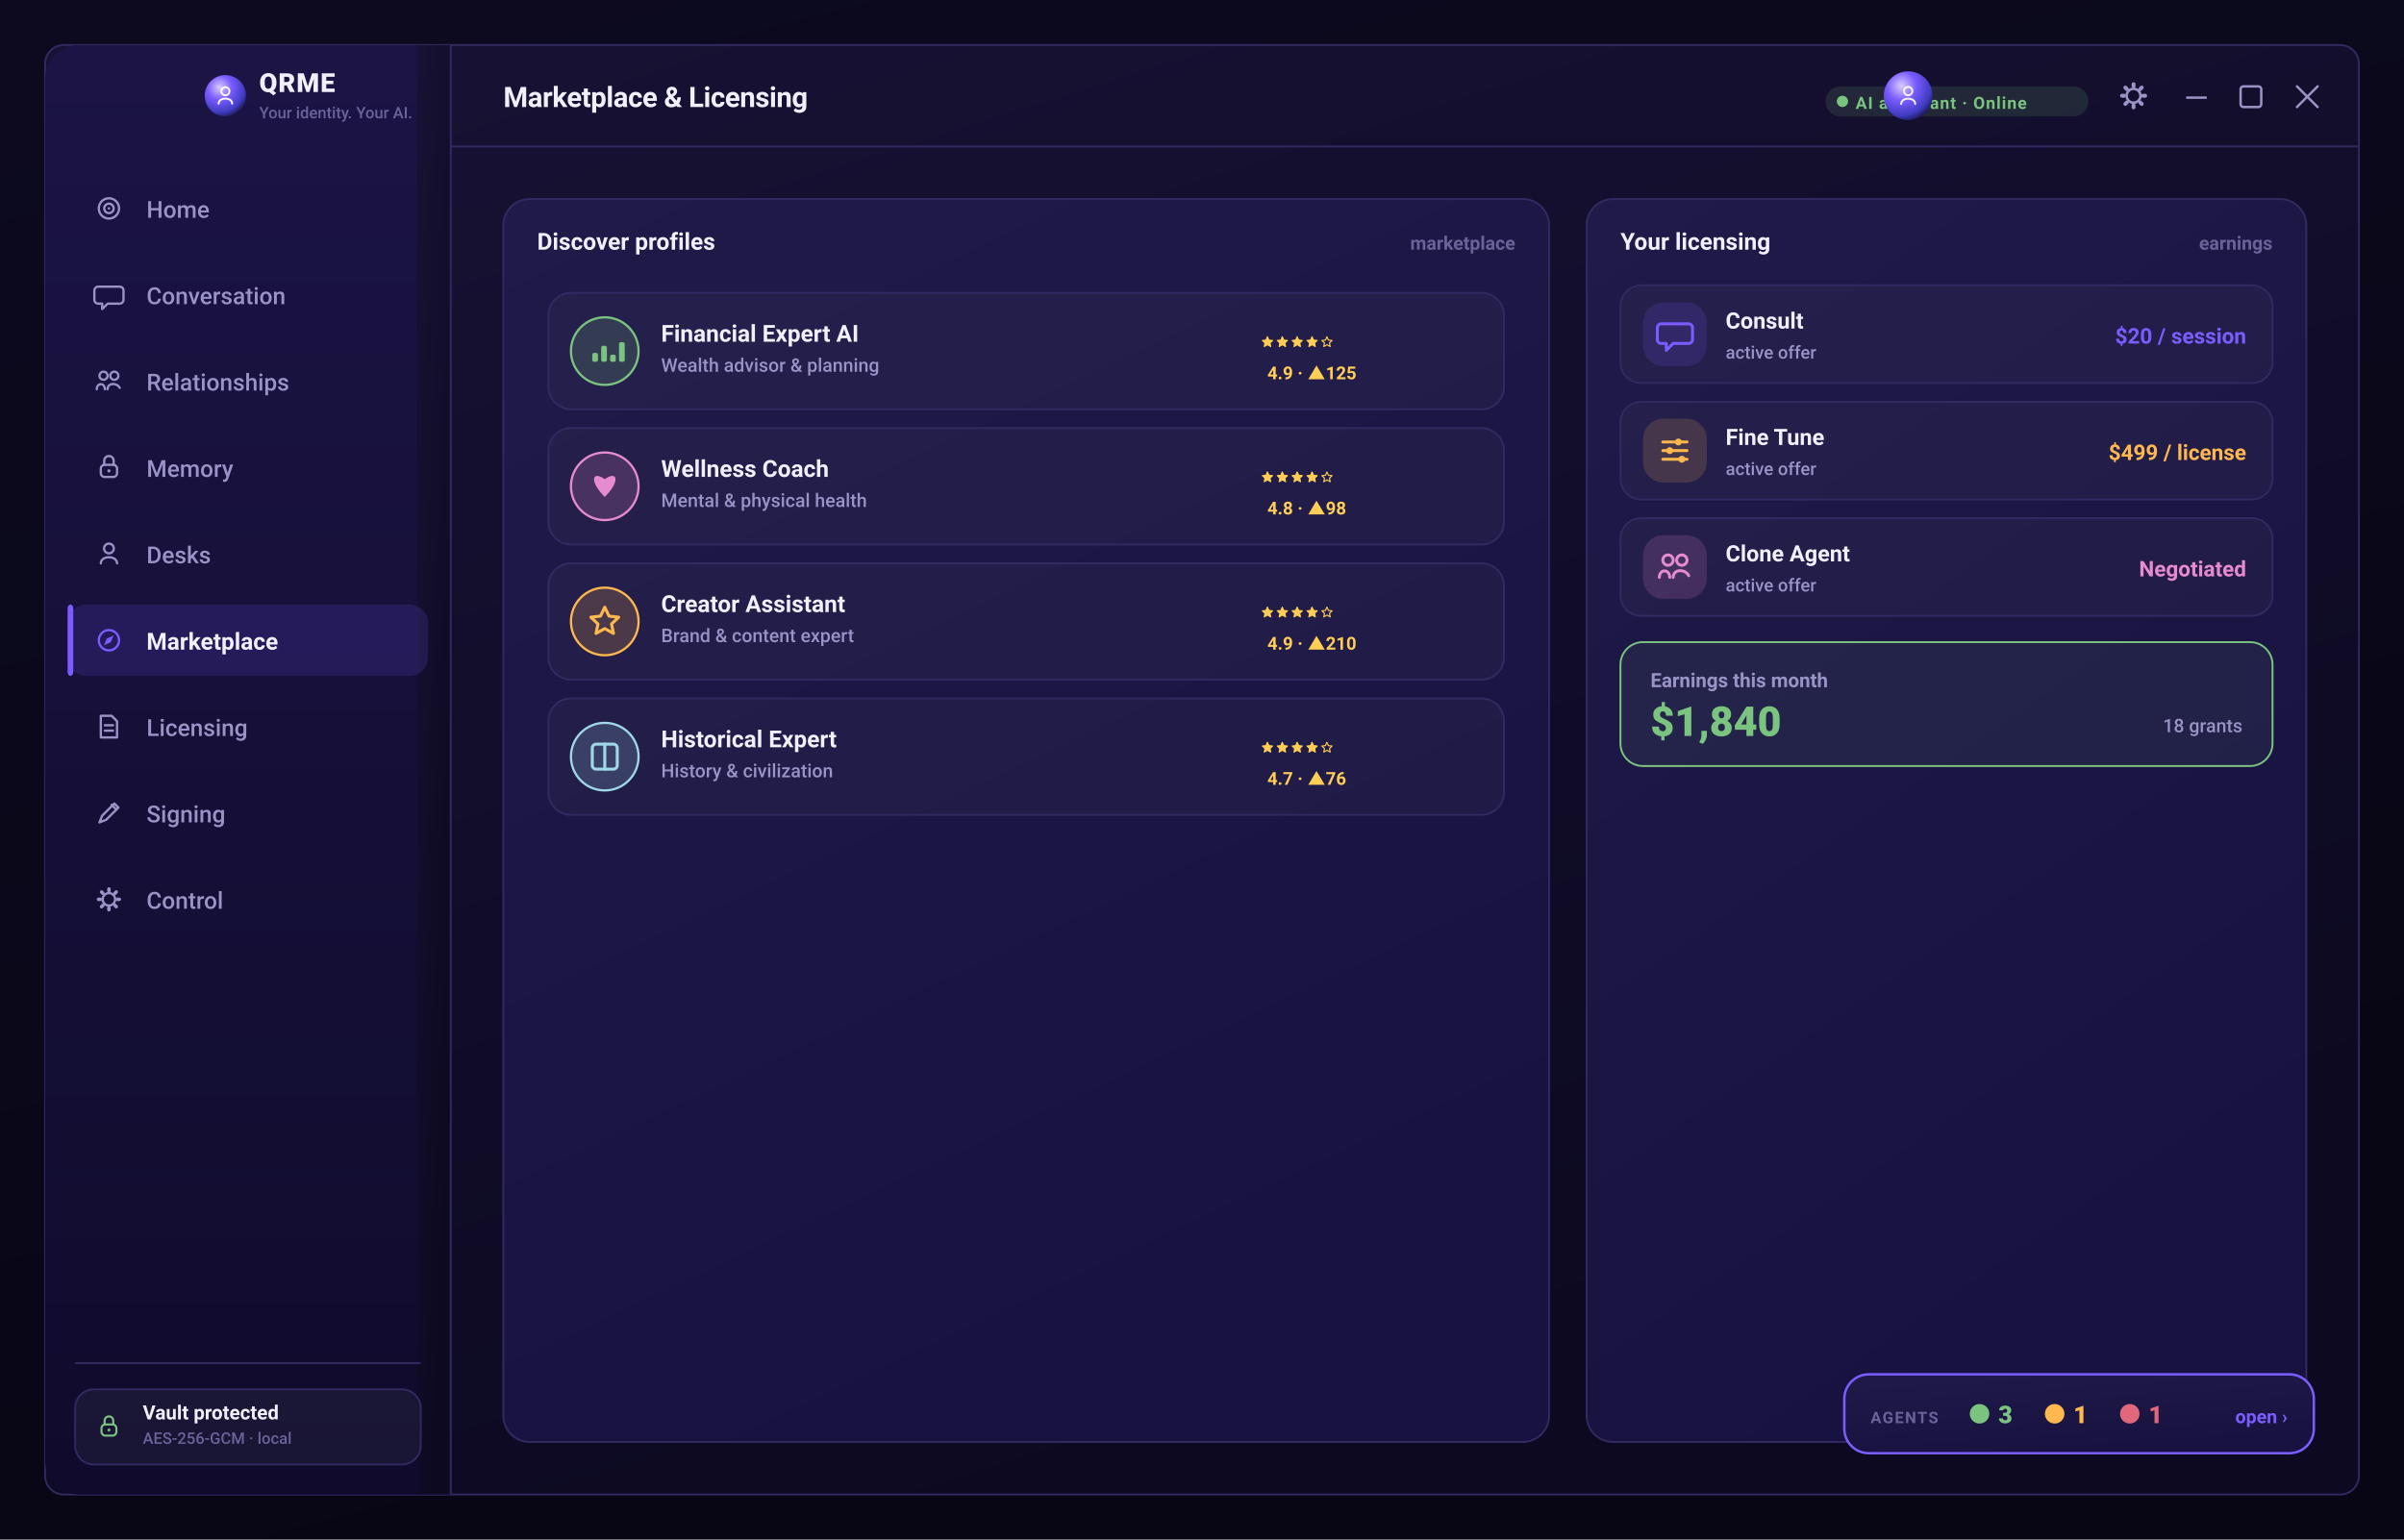
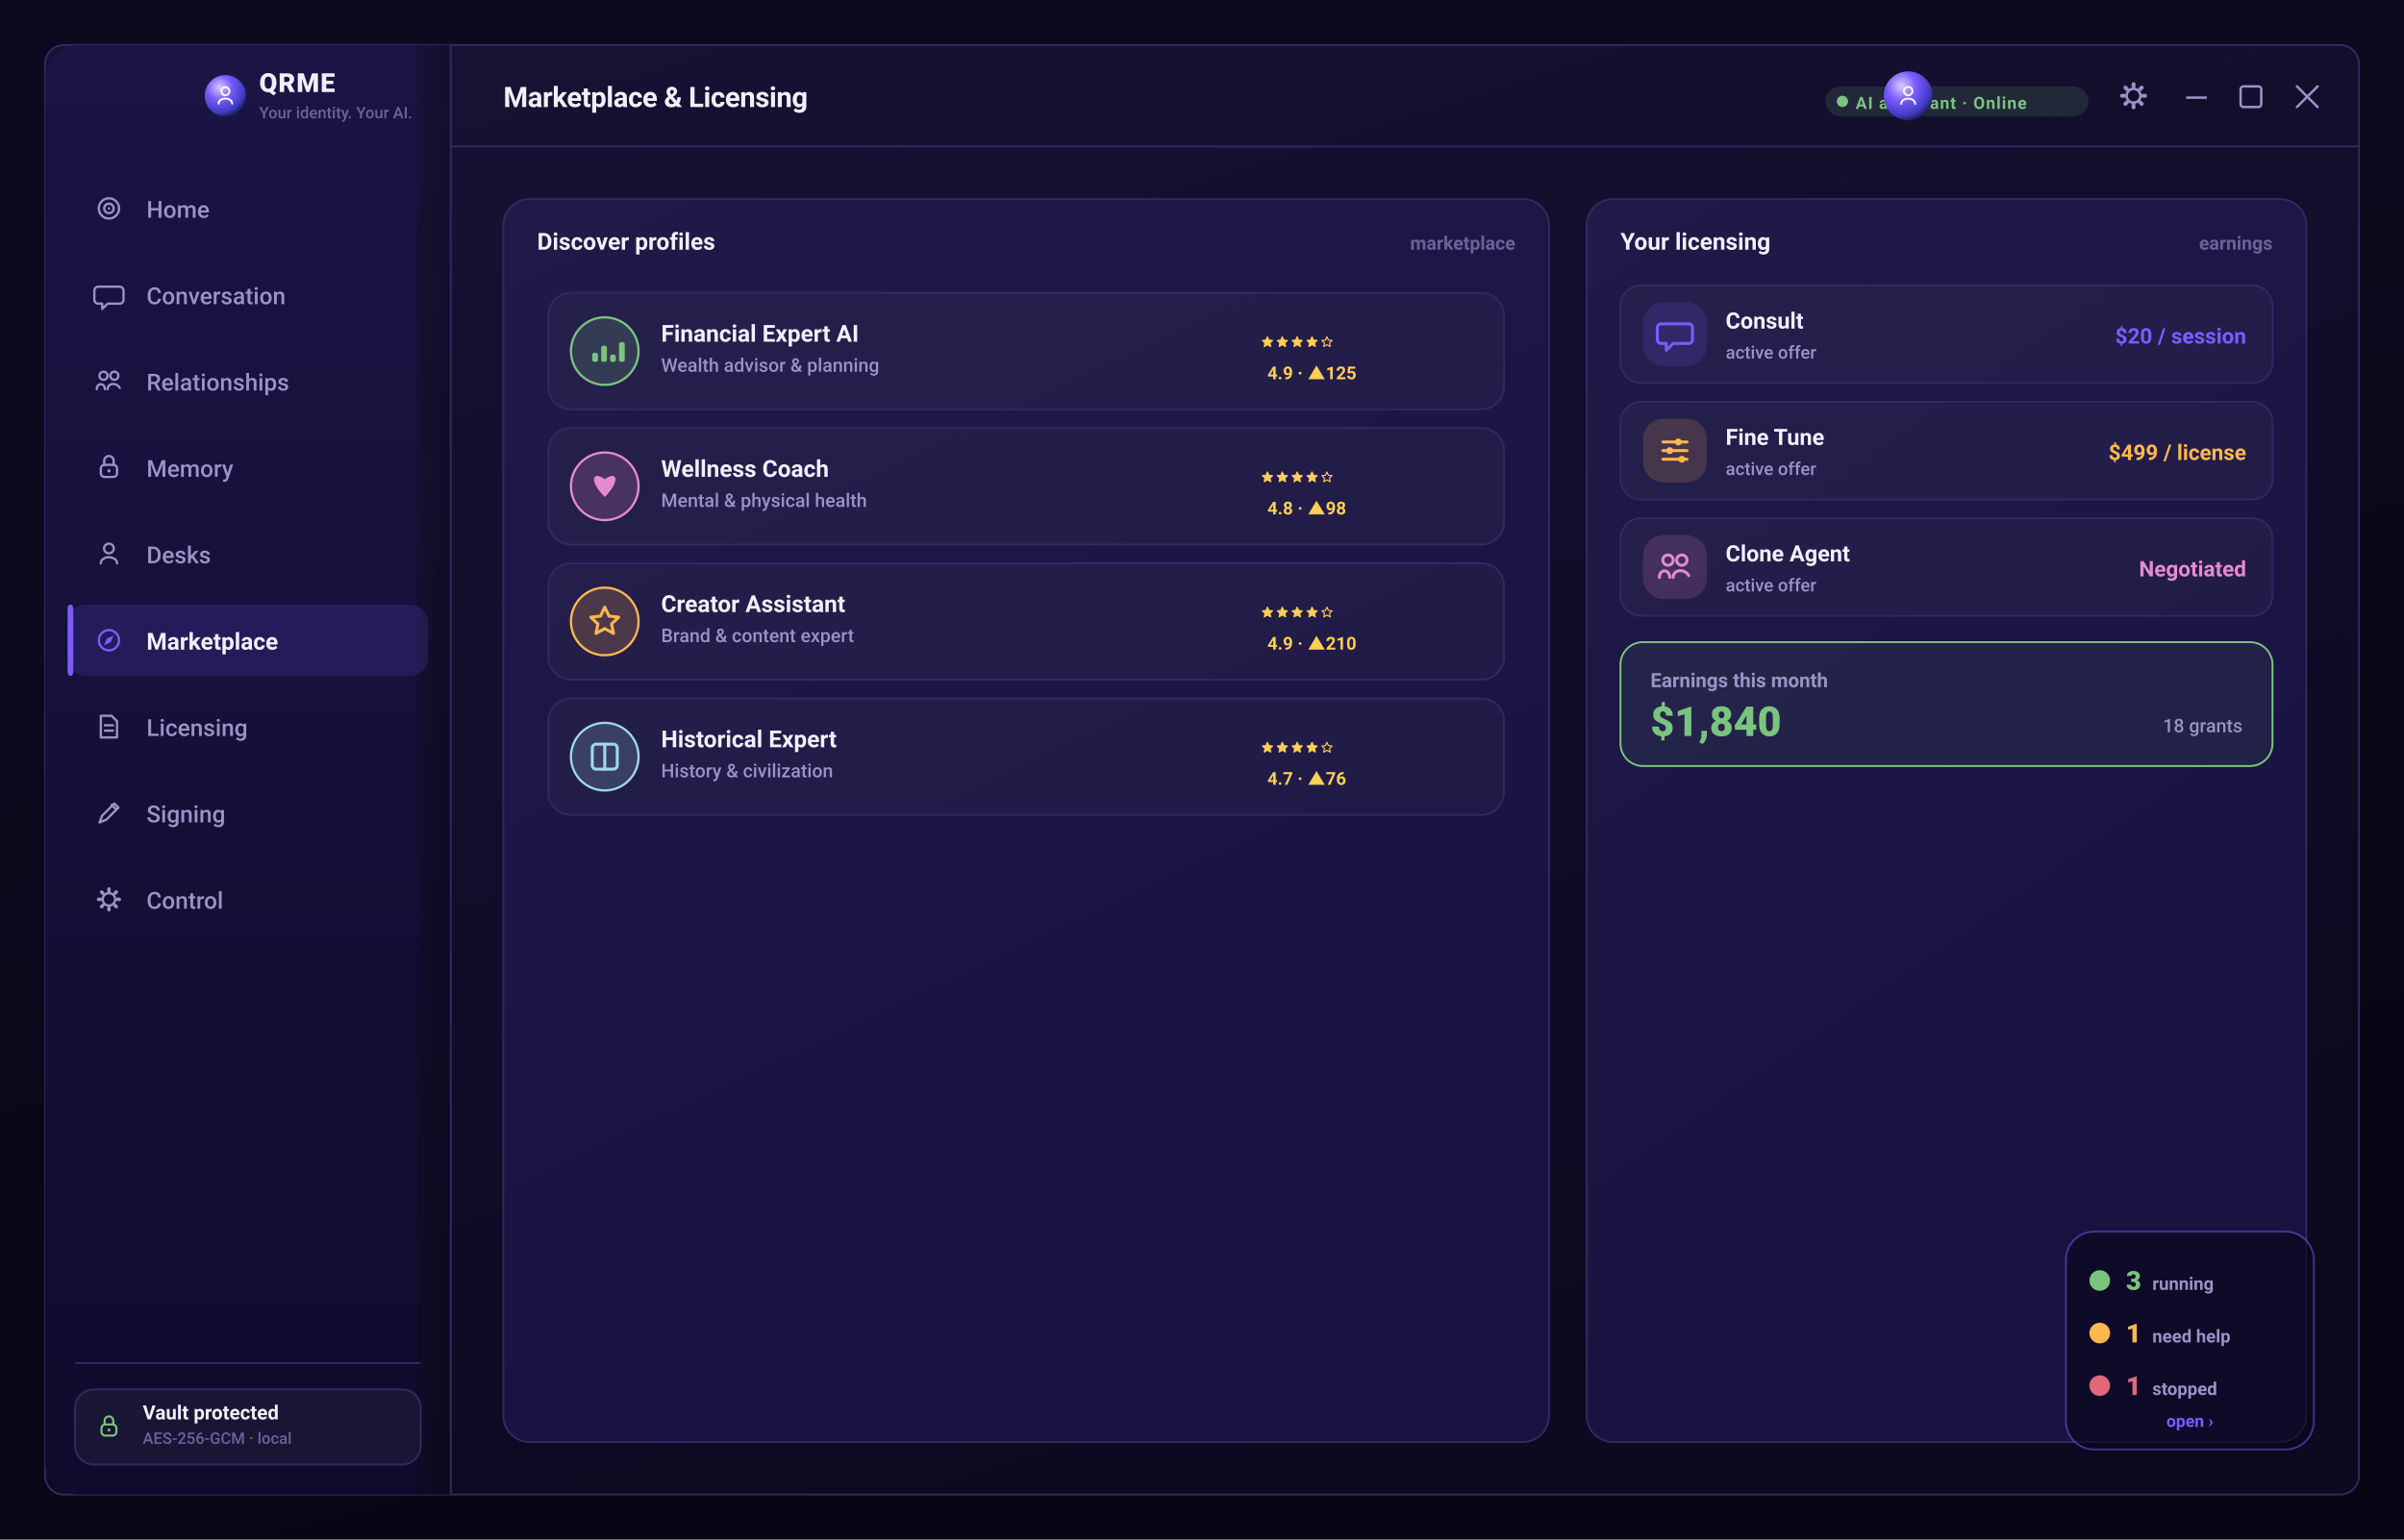
<svg xmlns="http://www.w3.org/2000/svg" width="1280" height="820" viewBox="0 0 1280 820" role="img" aria-label="QRME — Marketplace &amp; Licensing">
  <defs>
    <linearGradient id="gPage" x1="0" y1="0" x2="0.4" y2="1">
      <stop offset="0" stop-color="#0d0a20" />
      <stop offset="1" stop-color="#080614" />
    </linearGradient>
    <linearGradient id="gScr" x1="0" y1="0" x2="0.5" y2="1">
      <stop offset="0" stop-color="#181235" />
      <stop offset="1" stop-color="#0c0920" />
    </linearGradient>
    <linearGradient id="gSide" x1="0" y1="0" x2="0" y2="1">
      <stop offset="0" stop-color="#1b1445" />
      <stop offset="1" stop-color="#100b2c" />
    </linearGradient>
    <linearGradient id="gCard" x1="0" y1="0" x2="0.4" y2="1">
      <stop offset="0" stop-color="#201a48" />
      <stop offset="1" stop-color="#181240" />
    </linearGradient>
    <linearGradient id="gBrand" x1="0" y1="0" x2="1" y2="0">
      <stop offset="0" stop-color="#7b5cff" />
      <stop offset="1" stop-color="#9d7bff" />
    </linearGradient>
    <linearGradient id="gAmber" x1="0" y1="0" x2="1" y2="0">
      <stop offset="0" stop-color="#ffb84d" />
      <stop offset="1" stop-color="#ffd27a" />
    </linearGradient>
    <radialGradient id="orb" cx="36%" cy="30%" r="78%">
      <stop offset="0" stop-color="#d9ccff" />
      <stop offset="38%" stop-color="#7b5cff" />
      <stop offset="78%" stop-color="#3f3bc0" />
      <stop offset="100%" stop-color="#140f34" />
    </radialGradient>
  </defs>
  <rect x="0.0" y="0.0" width="1280.0" height="820.0" rx="0" fill="url(#gPage)" />
  <rect x="24" y="24" width="1232" height="772" rx="10" fill="url(#gScr)" stroke="#302a60" stroke-width="1" />
  <rect x="24.0" y="24.0" width="216.0" height="772.0" rx="18" fill="url(#gSide)" />
  <rect x="222.0" y="24.0" width="18.0" height="772.0" rx="0" fill="url(#gScr)" />
  <line x1="240" y1="24" x2="240" y2="796" stroke="#302a60" stroke-width="1" />
  <line x1="240" y1="78" x2="1256" y2="78" stroke="#302a60" stroke-width="1" />
  <line x1="1164" y1="52" x2="1175" y2="52" stroke="#9a93c6" stroke-width="1.3" />
  <rect x="1193.0" y="46.0" width="11.0" height="11.0" rx="1.5" fill="none" stroke="#9a93c6" stroke-width="1.3" />
  <path d="M1223 46 l11 11 M1234 46 l-11 11" stroke="#9a93c6" stroke-width="1.3" stroke-linecap="round" />
  <circle cx="120" cy="51" r="11" fill="url(#orb)" />
  <circle cx="120" cy="48.6" r="2.16" fill="none" stroke="rgba(255,255,255,0.95)" stroke-width="1.02" stroke-linecap="round" stroke-linejoin="round" />
  <path d="M116.4 55.2 c0 -3.6 7.2 -3.6 7.2 0" fill="none" stroke="rgba(255,255,255,0.95)" stroke-width="1.02" stroke-linecap="round" stroke-linejoin="round" />
  <text x="138.0" y="49.0" font-family="-apple-system,BlinkMacSystemFont,'SF Pro Display','SF Pro Text','Segoe UI',Roboto,system-ui,sans-serif" font-size="14" font-weight="800" fill="#f2effc" text-anchor="start" letter-spacing="0.5">QRME</text>
  <text x="138.0" y="63.0" font-family="-apple-system,BlinkMacSystemFont,'SF Pro Display','SF Pro Text','Segoe UI',Roboto,system-ui,sans-serif" font-size="8.5" font-weight="500" fill="#6a6399" text-anchor="start">Your identity. Your AI.</text>
  <text x="268.0" y="57.0" font-family="-apple-system,BlinkMacSystemFont,'SF Pro Display','SF Pro Text','Segoe UI',Roboto,system-ui,sans-serif" font-size="15" font-weight="700" fill="#f2effc" text-anchor="start" letter-spacing="-0.2">Marketplace &amp; Licensing</text>
  <rect x="1134.96" y="43.8" width="2.08" height="3.2" rx="1" transform="rotate(0 1136 51)" fill="#9a93c6" />
  <rect x="1134.96" y="43.8" width="2.08" height="3.2" rx="1" transform="rotate(45 1136 51)" fill="#9a93c6" />
  <rect x="1134.96" y="43.8" width="2.08" height="3.2" rx="1" transform="rotate(90 1136 51)" fill="#9a93c6" />
  <rect x="1134.96" y="43.8" width="2.08" height="3.2" rx="1" transform="rotate(135 1136 51)" fill="#9a93c6" />
  <rect x="1134.96" y="43.8" width="2.08" height="3.2" rx="1" transform="rotate(180 1136 51)" fill="#9a93c6" />
  <rect x="1134.96" y="43.8" width="2.08" height="3.2" rx="1" transform="rotate(225 1136 51)" fill="#9a93c6" />
  <rect x="1134.96" y="43.8" width="2.08" height="3.2" rx="1" transform="rotate(270 1136 51)" fill="#9a93c6" />
  <rect x="1134.96" y="43.8" width="2.08" height="3.2" rx="1" transform="rotate(315 1136 51)" fill="#9a93c6" />
  <circle cx="1136" cy="51" r="3.68" fill="none" stroke="#9a93c6" stroke-width="1.36" stroke-linecap="round" stroke-linejoin="round" />
  <rect x="972.0" y="46.0" width="140.0" height="16.0" rx="8" fill="rgba(123,196,127,0.14)" />
  <circle cx="981.0" cy="54" r="3" fill="#7bc47f" />
  <text x="988.0" y="58.0" font-family="-apple-system,BlinkMacSystemFont,'SF Pro Display','SF Pro Text','Segoe UI',Roboto,system-ui,sans-serif" font-size="9" font-weight="700" fill="#7bc47f" text-anchor="start" letter-spacing="0.5">AI assistant · Online</text>
  <circle cx="1016" cy="51" r="13" fill="url(#orb)" />
  <circle cx="1016" cy="48.52" r="2.232" fill="none" stroke="rgba(255,255,255,0.9)" stroke-width="1.05" stroke-linecap="round" stroke-linejoin="round" />
  <path d="M1012.28 55.34 c0 -3.72 7.44 -3.72 7.44 0" fill="none" stroke="rgba(255,255,255,0.9)" stroke-width="1.05" stroke-linecap="round" stroke-linejoin="round" />
  <circle cx="58" cy="111" r="5.4" fill="none" stroke="#9a93c6" stroke-width="1.22" stroke-linecap="round" stroke-linejoin="round" />
  <circle cx="58" cy="111" r="2.52" fill="none" stroke="#9a93c6" stroke-width="1.22" stroke-linecap="round" stroke-linejoin="round" />
  <circle cx="58" cy="111" r="0.648" fill="#9a93c6" />
  <text x="78.0" y="116.0" font-family="-apple-system,BlinkMacSystemFont,'SF Pro Display','SF Pro Text','Segoe UI',Roboto,system-ui,sans-serif" font-size="12.5" font-weight="500" fill="#9a93c6" text-anchor="start">Home</text>
  <path d="M52.24 152.68 h11.52 a2 2 0 0 1 2 2 v5.04 a2 2 0 0 1 -2 2 h-6.48 l-2.88 2.88 v-2.88 h-2.16 a2 2 0 0 1 -2 -2 v-5.04 a2 2 0 0 1 2 -2 Z" fill="none" stroke="#9a93c6" stroke-width="1.22" stroke-linecap="round" stroke-linejoin="round" />
  <text x="78.0" y="162.0" font-family="-apple-system,BlinkMacSystemFont,'SF Pro Display','SF Pro Text','Segoe UI',Roboto,system-ui,sans-serif" font-size="12.5" font-weight="500" fill="#9a93c6" text-anchor="start">Conversation</text>
  <circle cx="55.12" cy="200.12" r="2.16" fill="none" stroke="#9a93c6" stroke-width="1.22" stroke-linecap="round" stroke-linejoin="round" />
  <circle cx="60.88" cy="200.12" r="2.16" fill="none" stroke="#9a93c6" stroke-width="1.22" stroke-linecap="round" stroke-linejoin="round" />
  <path d="M51.52 207.32 c0 -3.6 4.32 -3.6 4.32 0 M57.28 207.32 c0 -3.6 5.04 -3.6 6.48 -0.72" fill="none" stroke="#9a93c6" stroke-width="1.22" stroke-linecap="round" stroke-linejoin="round" />
  <text x="78.0" y="208.0" font-family="-apple-system,BlinkMacSystemFont,'SF Pro Display','SF Pro Text','Segoe UI',Roboto,system-ui,sans-serif" font-size="12.5" font-weight="500" fill="#9a93c6" text-anchor="start">Relationships</text>
  <rect x="53.68" y="247.56" width="8.64" height="6.48" rx="2" fill="none" stroke="#9a93c6" stroke-width="1.22" stroke-linecap="round" stroke-linejoin="round" />
  <path d="M55.48 247.56 v-2.16 a2.52 2.52 0 0 1 5.04 0 v2.16" fill="none" stroke="#9a93c6" stroke-width="1.22" stroke-linecap="round" stroke-linejoin="round" />
  <circle cx="58" cy="250.8" r="0.864" fill="#9a93c6" />
  <text x="78.0" y="254.0" font-family="-apple-system,BlinkMacSystemFont,'SF Pro Display','SF Pro Text','Segoe UI',Roboto,system-ui,sans-serif" font-size="12.5" font-weight="500" fill="#9a93c6" text-anchor="start">Memory</text>
  <circle cx="58" cy="292.12" r="2.592" fill="none" stroke="#9a93c6" stroke-width="1.22" stroke-linecap="round" stroke-linejoin="round" />
  <path d="M53.68 300.04 c0 -4.32 8.64 -4.32 8.64 0" fill="none" stroke="#9a93c6" stroke-width="1.22" stroke-linecap="round" stroke-linejoin="round" />
  <text x="78.0" y="300.0" font-family="-apple-system,BlinkMacSystemFont,'SF Pro Display','SF Pro Text','Segoe UI',Roboto,system-ui,sans-serif" font-size="12.5" font-weight="500" fill="#9a93c6" text-anchor="start">Desks</text>
  <rect x="36.0" y="322.0" width="192.0" height="38.0" rx="10" fill="rgba(123,92,255,0.16)" />
  <rect x="36.0" y="322.0" width="3.0" height="38.0" rx="2" fill="#7b5cff" />
  <circle cx="58" cy="341" r="5.4" fill="none" stroke="#7b5cff" stroke-width="1.22" stroke-linecap="round" stroke-linejoin="round" />
  <path d="M60.52 338.48 l-1.584 3.6 -3.6 1.584 1.584 -3.6 Z" fill="#7b5cff" />
  <text x="78.0" y="346.0" font-family="-apple-system,BlinkMacSystemFont,'SF Pro Display','SF Pro Text','Segoe UI',Roboto,system-ui,sans-serif" font-size="12.5" font-weight="650" fill="#f2effc" text-anchor="start">Marketplace</text>
  <path d="M53.68 381.24 h5.76 l2.88 2.88 v8.64 h-8.64 Z" fill="none" stroke="#9a93c6" stroke-width="1.22" stroke-linecap="round" stroke-linejoin="round" />
  <path d="M55.84 386.28 h4.32 M55.84 389.16 h4.32" fill="none" stroke="#9a93c6" stroke-width="1.22" stroke-linecap="round" stroke-linejoin="round" />
  <text x="78.0" y="392.0" font-family="-apple-system,BlinkMacSystemFont,'SF Pro Display','SF Pro Text','Segoe UI',Roboto,system-ui,sans-serif" font-size="12.5" font-weight="500" fill="#9a93c6" text-anchor="start">Licensing</text>
  <path d="M52.96 438.04 l1.44 -3.6 6.48 -6.48 2.16 2.16 -6.48 6.48 -3.6 1.44 Z" fill="none" stroke="#9a93c6" stroke-width="1.22" stroke-linecap="round" stroke-linejoin="round" />
  <path d="M59.44 428.68 l2.16 2.16" fill="none" stroke="#9a93c6" stroke-width="1.22" stroke-linecap="round" stroke-linejoin="round" />
  <text x="78.0" y="438.0" font-family="-apple-system,BlinkMacSystemFont,'SF Pro Display','SF Pro Text','Segoe UI',Roboto,system-ui,sans-serif" font-size="12.5" font-weight="500" fill="#9a93c6" text-anchor="start">Signing</text>
  <rect x="57.064" y="472.52" width="1.872" height="2.88" rx="1" transform="rotate(0 58 479)" fill="#9a93c6" />
  <rect x="57.064" y="472.52" width="1.872" height="2.88" rx="1" transform="rotate(45 58 479)" fill="#9a93c6" />
  <rect x="57.064" y="472.52" width="1.872" height="2.88" rx="1" transform="rotate(90 58 479)" fill="#9a93c6" />
  <rect x="57.064" y="472.52" width="1.872" height="2.88" rx="1" transform="rotate(135 58 479)" fill="#9a93c6" />
  <rect x="57.064" y="472.52" width="1.872" height="2.88" rx="1" transform="rotate(180 58 479)" fill="#9a93c6" />
  <rect x="57.064" y="472.52" width="1.872" height="2.88" rx="1" transform="rotate(225 58 479)" fill="#9a93c6" />
  <rect x="57.064" y="472.52" width="1.872" height="2.88" rx="1" transform="rotate(270 58 479)" fill="#9a93c6" />
  <rect x="57.064" y="472.52" width="1.872" height="2.88" rx="1" transform="rotate(315 58 479)" fill="#9a93c6" />
  <circle cx="58" cy="479" r="3.312" fill="none" stroke="#9a93c6" stroke-width="1.22" stroke-linecap="round" stroke-linejoin="round" />
  <text x="78.0" y="484.0" font-family="-apple-system,BlinkMacSystemFont,'SF Pro Display','SF Pro Text','Segoe UI',Roboto,system-ui,sans-serif" font-size="12.5" font-weight="500" fill="#9a93c6" text-anchor="start">Control</text>
  <line x1="40" y1="726" x2="224" y2="726" stroke="#302a60" stroke-width="1" />
  <rect x="40.0" y="740.0" width="184.0" height="40.0" rx="10" fill="rgba(255,255,255,0.04)" stroke="#302a60" stroke-width="1" />
  <rect x="54.04" y="758.68" width="7.92" height="5.94" rx="2" fill="none" stroke="#7bc47f" stroke-width="1.12" stroke-linecap="round" stroke-linejoin="round" />
  <path d="M55.69 758.68 v-1.98 a2.31 2.31 0 0 1 4.62 0 v1.98" fill="none" stroke="#7bc47f" stroke-width="1.12" stroke-linecap="round" stroke-linejoin="round" />
  <circle cx="58" cy="761.65" r="0.792" fill="#7bc47f" />
  <text x="76.0" y="756.0" font-family="-apple-system,BlinkMacSystemFont,'SF Pro Display','SF Pro Text','Segoe UI',Roboto,system-ui,sans-serif" font-size="10.5" font-weight="650" fill="#f2effc" text-anchor="start">Vault protected</text>
  <text x="76.0" y="769.0" font-family="-apple-system,BlinkMacSystemFont,'SF Pro Display','SF Pro Text','Segoe UI',Roboto,system-ui,sans-serif" font-size="8.5" font-weight="500" fill="#6a6399" text-anchor="start">AES-256-GCM · local</text>
  <rect x="268.0" y="106.0" width="556.8" height="662.0" rx="14" fill="url(#gCard)" stroke="#302a60" stroke-width="1" />
  <text x="286.0" y="133.0" font-family="-apple-system,BlinkMacSystemFont,'SF Pro Display','SF Pro Text','Segoe UI',Roboto,system-ui,sans-serif" font-size="12.5" font-weight="700" fill="#f2effc" text-anchor="start">Discover profiles</text>
  <text x="806.8" y="133.0" font-family="-apple-system,BlinkMacSystemFont,'SF Pro Display','SF Pro Text','Segoe UI',Roboto,system-ui,sans-serif" font-size="10" font-weight="600" fill="#6a6399" text-anchor="end">marketplace</text>
  <rect x="292.0" y="156.0" width="508.8" height="62.0" rx="12" fill="rgba(255,255,255,0.03)" stroke="#302a60" stroke-width="1" />
  <circle cx="322" cy="187" r="18" fill="rgba(123,196,127,0.18)" stroke="#7bc47f" stroke-width="1.2" />
  <rect x="315.35" y="187.95" width="3.04" height="4.75" rx="1" fill="#7bc47f" />
  <rect x="320.1" y="184.15" width="3.04" height="8.55" rx="1" fill="#7bc47f" />
  <rect x="324.85" y="188.9" width="3.04" height="3.8" rx="1" fill="#7bc47f" />
  <rect x="329.6" y="182.25" width="3.04" height="10.45" rx="1" fill="#7bc47f" />
  <text x="352.0" y="182.0" font-family="-apple-system,BlinkMacSystemFont,'SF Pro Display','SF Pro Text','Segoe UI',Roboto,system-ui,sans-serif" font-size="12.5" font-weight="700" fill="#f2effc" text-anchor="start">Financial Expert AI</text>
  <text x="352.0" y="198.0" font-family="-apple-system,BlinkMacSystemFont,'SF Pro Display','SF Pro Text','Segoe UI',Roboto,system-ui,sans-serif" font-size="10" font-weight="500" fill="#9a93c6" text-anchor="start">Wealth advisor &amp; planning</text>
  <path d="M674.8 179.36 l0.858 1.782 1.914 0.198 -1.386 1.32 0.396 1.914 -1.716 -0.99 -1.716 0.99 0.396 -1.914 -1.386 -1.32 1.914 -0.198 Z" fill="#ffce54" stroke="#ffce54" stroke-width="0.594" stroke-linejoin="round" />
  <path d="M682.72 179.36 l0.858 1.782 1.914 0.198 -1.386 1.32 0.396 1.914 -1.716 -0.99 -1.716 0.99 0.396 -1.914 -1.386 -1.32 1.914 -0.198 Z" fill="#ffce54" stroke="#ffce54" stroke-width="0.594" stroke-linejoin="round" />
  <path d="M690.64 179.36 l0.858 1.782 1.914 0.198 -1.386 1.32 0.396 1.914 -1.716 -0.99 -1.716 0.99 0.396 -1.914 -1.386 -1.32 1.914 -0.198 Z" fill="#ffce54" stroke="#ffce54" stroke-width="0.594" stroke-linejoin="round" />
  <path d="M698.56 179.36 l0.858 1.782 1.914 0.198 -1.386 1.32 0.396 1.914 -1.716 -0.99 -1.716 0.99 0.396 -1.914 -1.386 -1.32 1.914 -0.198 Z" fill="#ffce54" stroke="#ffce54" stroke-width="0.594" stroke-linejoin="round" />
  <path d="M706.48 179.36 l0.858 1.782 1.914 0.198 -1.386 1.32 0.396 1.914 -1.716 -0.99 -1.716 0.99 0.396 -1.914 -1.386 -1.32 1.914 -0.198 Z" fill="none" stroke="#ffce54" stroke-width="0.594" stroke-linejoin="round" />
  <text x="674.8" y="202.0" font-family="-apple-system,BlinkMacSystemFont,'SF Pro Display','SF Pro Text','Segoe UI',Roboto,system-ui,sans-serif" font-size="9.5" font-weight="600" fill="#ffce54" text-anchor="start">4.9 · ▲125</text>
  <rect x="292.0" y="228.0" width="508.8" height="62.0" rx="12" fill="rgba(255,255,255,0.03)" stroke="#302a60" stroke-width="1" />
  <circle cx="322" cy="259" r="18" fill="rgba(231,139,208,0.18)" stroke="#e78bd0" stroke-width="1.2" />
  <path d="M322 264.7 C313.45 256.15,315.35 250.45,322 255.2 C328.65 250.45,330.55 256.15,322 264.7 Z" fill="#e78bd0" />
  <text x="352.0" y="254.0" font-family="-apple-system,BlinkMacSystemFont,'SF Pro Display','SF Pro Text','Segoe UI',Roboto,system-ui,sans-serif" font-size="12.5" font-weight="700" fill="#f2effc" text-anchor="start">Wellness Coach</text>
  <text x="352.0" y="270.0" font-family="-apple-system,BlinkMacSystemFont,'SF Pro Display','SF Pro Text','Segoe UI',Roboto,system-ui,sans-serif" font-size="10" font-weight="500" fill="#9a93c6" text-anchor="start">Mental &amp; physical health</text>
  <path d="M674.8 251.36 l0.858 1.782 1.914 0.198 -1.386 1.32 0.396 1.914 -1.716 -0.99 -1.716 0.99 0.396 -1.914 -1.386 -1.32 1.914 -0.198 Z" fill="#ffce54" stroke="#ffce54" stroke-width="0.594" stroke-linejoin="round" />
  <path d="M682.72 251.36 l0.858 1.782 1.914 0.198 -1.386 1.32 0.396 1.914 -1.716 -0.99 -1.716 0.99 0.396 -1.914 -1.386 -1.32 1.914 -0.198 Z" fill="#ffce54" stroke="#ffce54" stroke-width="0.594" stroke-linejoin="round" />
  <path d="M690.64 251.36 l0.858 1.782 1.914 0.198 -1.386 1.32 0.396 1.914 -1.716 -0.99 -1.716 0.99 0.396 -1.914 -1.386 -1.32 1.914 -0.198 Z" fill="#ffce54" stroke="#ffce54" stroke-width="0.594" stroke-linejoin="round" />
  <path d="M698.56 251.36 l0.858 1.782 1.914 0.198 -1.386 1.32 0.396 1.914 -1.716 -0.99 -1.716 0.99 0.396 -1.914 -1.386 -1.32 1.914 -0.198 Z" fill="#ffce54" stroke="#ffce54" stroke-width="0.594" stroke-linejoin="round" />
  <path d="M706.48 251.36 l0.858 1.782 1.914 0.198 -1.386 1.32 0.396 1.914 -1.716 -0.99 -1.716 0.99 0.396 -1.914 -1.386 -1.32 1.914 -0.198 Z" fill="none" stroke="#ffce54" stroke-width="0.594" stroke-linejoin="round" />
  <text x="674.8" y="274.0" font-family="-apple-system,BlinkMacSystemFont,'SF Pro Display','SF Pro Text','Segoe UI',Roboto,system-ui,sans-serif" font-size="9.5" font-weight="600" fill="#ffce54" text-anchor="start">4.8 · ▲98</text>
  <rect x="292.0" y="300.0" width="508.8" height="62.0" rx="12" fill="rgba(255,255,255,0.03)" stroke="#302a60" stroke-width="1" />
  <circle cx="322" cy="331" r="18" fill="rgba(255,184,77,0.18)" stroke="#ffb84d" stroke-width="1.2" />
  <path d="M322 323.4 l2.28 4.75 5.13 0.57 -3.8 3.61 1.045 5.035 -4.655 -2.565 -4.655 2.565 1.045 -5.035 -3.8 -3.61 5.13 -0.57 Z" fill="none" stroke="#ffb84d" stroke-width="1.61" stroke-linecap="round" stroke-linejoin="round" />
  <text x="352.0" y="326.0" font-family="-apple-system,BlinkMacSystemFont,'SF Pro Display','SF Pro Text','Segoe UI',Roboto,system-ui,sans-serif" font-size="12.5" font-weight="700" fill="#f2effc" text-anchor="start">Creator Assistant</text>
  <text x="352.0" y="342.0" font-family="-apple-system,BlinkMacSystemFont,'SF Pro Display','SF Pro Text','Segoe UI',Roboto,system-ui,sans-serif" font-size="10" font-weight="500" fill="#9a93c6" text-anchor="start">Brand &amp; content expert</text>
  <path d="M674.8 323.36 l0.858 1.782 1.914 0.198 -1.386 1.32 0.396 1.914 -1.716 -0.99 -1.716 0.99 0.396 -1.914 -1.386 -1.32 1.914 -0.198 Z" fill="#ffce54" stroke="#ffce54" stroke-width="0.594" stroke-linejoin="round" />
  <path d="M682.72 323.36 l0.858 1.782 1.914 0.198 -1.386 1.32 0.396 1.914 -1.716 -0.99 -1.716 0.99 0.396 -1.914 -1.386 -1.32 1.914 -0.198 Z" fill="#ffce54" stroke="#ffce54" stroke-width="0.594" stroke-linejoin="round" />
  <path d="M690.64 323.36 l0.858 1.782 1.914 0.198 -1.386 1.32 0.396 1.914 -1.716 -0.99 -1.716 0.99 0.396 -1.914 -1.386 -1.32 1.914 -0.198 Z" fill="#ffce54" stroke="#ffce54" stroke-width="0.594" stroke-linejoin="round" />
  <path d="M698.56 323.36 l0.858 1.782 1.914 0.198 -1.386 1.32 0.396 1.914 -1.716 -0.99 -1.716 0.99 0.396 -1.914 -1.386 -1.32 1.914 -0.198 Z" fill="#ffce54" stroke="#ffce54" stroke-width="0.594" stroke-linejoin="round" />
  <path d="M706.48 323.36 l0.858 1.782 1.914 0.198 -1.386 1.32 0.396 1.914 -1.716 -0.99 -1.716 0.99 0.396 -1.914 -1.386 -1.32 1.914 -0.198 Z" fill="none" stroke="#ffce54" stroke-width="0.594" stroke-linejoin="round" />
  <text x="674.8" y="346.0" font-family="-apple-system,BlinkMacSystemFont,'SF Pro Display','SF Pro Text','Segoe UI',Roboto,system-ui,sans-serif" font-size="9.5" font-weight="600" fill="#ffce54" text-anchor="start">4.9 · ▲210</text>
  <rect x="292.0" y="372.0" width="508.8" height="62.0" rx="12" fill="rgba(255,255,255,0.03)" stroke="#302a60" stroke-width="1" />
  <circle cx="322" cy="403" r="18" fill="rgba(159,216,232,0.18)" stroke="#9fd8e8" stroke-width="1.2" />
  <rect x="315.35" y="396.35" width="13.3" height="13.3" rx="2" fill="none" stroke="#9fd8e8" stroke-width="1.61" stroke-linecap="round" stroke-linejoin="round" />
  <path d="M322 396.35 v13.3" fill="none" stroke="#9fd8e8" stroke-width="1.61" stroke-linecap="round" stroke-linejoin="round" />
  <text x="352.0" y="398.0" font-family="-apple-system,BlinkMacSystemFont,'SF Pro Display','SF Pro Text','Segoe UI',Roboto,system-ui,sans-serif" font-size="12.5" font-weight="700" fill="#f2effc" text-anchor="start">Historical Expert</text>
  <text x="352.0" y="414.0" font-family="-apple-system,BlinkMacSystemFont,'SF Pro Display','SF Pro Text','Segoe UI',Roboto,system-ui,sans-serif" font-size="10" font-weight="500" fill="#9a93c6" text-anchor="start">History &amp; civilization</text>
  <path d="M674.8 395.36 l0.858 1.782 1.914 0.198 -1.386 1.32 0.396 1.914 -1.716 -0.99 -1.716 0.99 0.396 -1.914 -1.386 -1.32 1.914 -0.198 Z" fill="#ffce54" stroke="#ffce54" stroke-width="0.594" stroke-linejoin="round" />
  <path d="M682.72 395.36 l0.858 1.782 1.914 0.198 -1.386 1.32 0.396 1.914 -1.716 -0.99 -1.716 0.99 0.396 -1.914 -1.386 -1.32 1.914 -0.198 Z" fill="#ffce54" stroke="#ffce54" stroke-width="0.594" stroke-linejoin="round" />
  <path d="M690.64 395.36 l0.858 1.782 1.914 0.198 -1.386 1.32 0.396 1.914 -1.716 -0.99 -1.716 0.99 0.396 -1.914 -1.386 -1.32 1.914 -0.198 Z" fill="#ffce54" stroke="#ffce54" stroke-width="0.594" stroke-linejoin="round" />
  <path d="M698.56 395.36 l0.858 1.782 1.914 0.198 -1.386 1.32 0.396 1.914 -1.716 -0.99 -1.716 0.99 0.396 -1.914 -1.386 -1.32 1.914 -0.198 Z" fill="#ffce54" stroke="#ffce54" stroke-width="0.594" stroke-linejoin="round" />
  <path d="M706.48 395.36 l0.858 1.782 1.914 0.198 -1.386 1.32 0.396 1.914 -1.716 -0.99 -1.716 0.99 0.396 -1.914 -1.386 -1.32 1.914 -0.198 Z" fill="none" stroke="#ffce54" stroke-width="0.594" stroke-linejoin="round" />
  <text x="674.8" y="418.0" font-family="-apple-system,BlinkMacSystemFont,'SF Pro Display','SF Pro Text','Segoe UI',Roboto,system-ui,sans-serif" font-size="9.5" font-weight="600" fill="#ffce54" text-anchor="start">4.7 · ▲76</text>
  <rect x="844.8" y="106.0" width="383.2" height="662.0" rx="14" fill="url(#gCard)" stroke="#302a60" stroke-width="1" />
  <text x="862.8" y="133.0" font-family="-apple-system,BlinkMacSystemFont,'SF Pro Display','SF Pro Text','Segoe UI',Roboto,system-ui,sans-serif" font-size="12.5" font-weight="700" fill="#f2effc" text-anchor="start">Your licensing</text>
  <text x="1210.0" y="133.0" font-family="-apple-system,BlinkMacSystemFont,'SF Pro Display','SF Pro Text','Segoe UI',Roboto,system-ui,sans-serif" font-size="10" font-weight="600" fill="#6a6399" text-anchor="end">earnings</text>
  <rect x="862.8" y="152.0" width="347.2" height="52.0" rx="11" fill="rgba(255,255,255,0.03)" stroke="#302a60" stroke-width="1" />
  <rect x="874.8" y="161.0" width="34.0" height="34.0" rx="11" fill="rgba(123,92,255,0.16)" />
  <path d="M884.44 172.48 h14.72 a2 2 0 0 1 2 2 v6.44 a2 2 0 0 1 -2 2 h-8.28 l-3.68 3.68 v-3.68 h-2.76 a2 2 0 0 1 -2 -2 v-6.44 a2 2 0 0 1 2 -2 Z" fill="none" stroke="#7b5cff" stroke-width="1.56" stroke-linecap="round" stroke-linejoin="round" />
  <text x="918.8" y="175.0" font-family="-apple-system,BlinkMacSystemFont,'SF Pro Display','SF Pro Text','Segoe UI',Roboto,system-ui,sans-serif" font-size="12" font-weight="700" fill="#f2effc" text-anchor="start">Consult</text>
  <text x="918.8" y="191.0" font-family="-apple-system,BlinkMacSystemFont,'SF Pro Display','SF Pro Text','Segoe UI',Roboto,system-ui,sans-serif" font-size="9.5" font-weight="500" fill="#9a93c6" text-anchor="start">active offer</text>
  <text x="1196.0" y="183.0" font-family="-apple-system,BlinkMacSystemFont,'SF Pro Display','SF Pro Text','Segoe UI',Roboto,system-ui,sans-serif" font-size="11.5" font-weight="700" fill="#7b5cff" text-anchor="end">$20 / session</text>
  <rect x="862.8" y="214.0" width="347.2" height="52.0" rx="11" fill="rgba(255,255,255,0.03)" stroke="#302a60" stroke-width="1" />
  <rect x="874.8" y="223.0" width="34.0" height="34.0" rx="11" fill="rgba(255,184,77,0.16)" />
  <path d="M885.36 235.4 h12.88 M885.36 240 h12.88 M885.36 244.6 h12.88" fill="none" stroke="#ffb84d" stroke-width="1.56" stroke-linecap="round" stroke-linejoin="round" />
  <circle cx="893.64" cy="235.4" r="1.84" fill="#ffb84d" />
  <circle cx="889.04" cy="240" r="1.84" fill="#ffb84d" />
  <circle cx="895.48" cy="244.6" r="1.84" fill="#ffb84d" />
  <text x="918.8" y="237.0" font-family="-apple-system,BlinkMacSystemFont,'SF Pro Display','SF Pro Text','Segoe UI',Roboto,system-ui,sans-serif" font-size="12" font-weight="700" fill="#f2effc" text-anchor="start">Fine Tune</text>
  <text x="918.8" y="253.0" font-family="-apple-system,BlinkMacSystemFont,'SF Pro Display','SF Pro Text','Segoe UI',Roboto,system-ui,sans-serif" font-size="9.5" font-weight="500" fill="#9a93c6" text-anchor="start">active offer</text>
  <text x="1196.0" y="245.0" font-family="-apple-system,BlinkMacSystemFont,'SF Pro Display','SF Pro Text','Segoe UI',Roboto,system-ui,sans-serif" font-size="11.5" font-weight="700" fill="#ffb84d" text-anchor="end">$499 / license</text>
  <rect x="862.8" y="276.0" width="347.2" height="52.0" rx="11" fill="rgba(255,255,255,0.03)" stroke="#302a60" stroke-width="1" />
  <rect x="874.8" y="285.0" width="34.0" height="34.0" rx="11" fill="rgba(231,139,208,0.16)" />
  <circle cx="888.12" cy="298.32" r="2.76" fill="none" stroke="#e78bd0" stroke-width="1.56" stroke-linecap="round" stroke-linejoin="round" />
  <circle cx="895.48" cy="298.32" r="2.76" fill="none" stroke="#e78bd0" stroke-width="1.56" stroke-linecap="round" stroke-linejoin="round" />
  <path d="M883.52 307.52 c0 -4.6 5.52 -4.6 5.52 0 M890.88 307.52 c0 -4.6 6.44 -4.6 8.28 -0.92" fill="none" stroke="#e78bd0" stroke-width="1.56" stroke-linecap="round" stroke-linejoin="round" />
  <text x="918.8" y="299.0" font-family="-apple-system,BlinkMacSystemFont,'SF Pro Display','SF Pro Text','Segoe UI',Roboto,system-ui,sans-serif" font-size="12" font-weight="700" fill="#f2effc" text-anchor="start">Clone Agent</text>
  <text x="918.8" y="315.0" font-family="-apple-system,BlinkMacSystemFont,'SF Pro Display','SF Pro Text','Segoe UI',Roboto,system-ui,sans-serif" font-size="9.5" font-weight="500" fill="#9a93c6" text-anchor="start">active offer</text>
  <text x="1196.0" y="307.0" font-family="-apple-system,BlinkMacSystemFont,'SF Pro Display','SF Pro Text','Segoe UI',Roboto,system-ui,sans-serif" font-size="11.5" font-weight="700" fill="#e78bd0" text-anchor="end">Negotiated</text>
  <rect x="862.8" y="342.0" width="347.2" height="66.0" rx="12" fill="rgba(123,196,127,0.08)" stroke="#7bc47f" stroke-width="1" />
  <text x="878.8" y="366.0" font-family="-apple-system,BlinkMacSystemFont,'SF Pro Display','SF Pro Text','Segoe UI',Roboto,system-ui,sans-serif" font-size="10.5" font-weight="600" fill="#9a93c6" text-anchor="start">Earnings this month</text>
  <text x="878.8" y="392.0" font-family="-apple-system,BlinkMacSystemFont,'SF Pro Display','SF Pro Text','Segoe UI',Roboto,system-ui,sans-serif" font-size="22" font-weight="800" fill="#7bc47f" text-anchor="start">$1,840</text>
  <text x="1194.0" y="390.0" font-family="-apple-system,BlinkMacSystemFont,'SF Pro Display','SF Pro Text','Segoe UI',Roboto,system-ui,sans-serif" font-size="10" font-weight="500" fill="#9a93c6" text-anchor="end">18 grants</text>
-   <rect x="982.0" y="732.0" width="250.0" height="42.0" rx="13" fill="url(#gCard)" stroke="#7b5cff" stroke-width="1.3" />
-   <text x="996.0" y="758.0" font-family="-apple-system,BlinkMacSystemFont,'SF Pro Display','SF Pro Text','Segoe UI',Roboto,system-ui,sans-serif" font-size="8.5" font-weight="700" fill="#6a6399" text-anchor="start" letter-spacing="0.7">AGENTS</text>
-   <circle cx="1054" cy="753" r="5.2" fill="#7bc47f" />
-   <text x="1064.0" y="758.0" font-family="-apple-system,BlinkMacSystemFont,'SF Pro Display','SF Pro Text','Segoe UI',Roboto,system-ui,sans-serif" font-size="13" font-weight="800" fill="#7bc47f" text-anchor="start">3</text>
-   <circle cx="1094" cy="753" r="5.2" fill="#ffb84d" />
-   <text x="1104.0" y="758.0" font-family="-apple-system,BlinkMacSystemFont,'SF Pro Display','SF Pro Text','Segoe UI',Roboto,system-ui,sans-serif" font-size="13" font-weight="800" fill="#ffb84d" text-anchor="start">1</text>
-   <circle cx="1134" cy="753" r="5.2" fill="#e0687a" />
-   <text x="1144.0" y="758.0" font-family="-apple-system,BlinkMacSystemFont,'SF Pro Display','SF Pro Text','Segoe UI',Roboto,system-ui,sans-serif" font-size="13" font-weight="800" fill="#e0687a" text-anchor="start">1</text>
-   <text x="1218.0" y="758.0" font-family="-apple-system,BlinkMacSystemFont,'SF Pro Display','SF Pro Text','Segoe UI',Roboto,system-ui,sans-serif" font-size="10" font-weight="700" fill="#7b5cff" text-anchor="end">open ›</text>
+   <rect x="1100.0" y="656.0" width="132.0" height="116.0" rx="15" fill="rgba(9,7,26,0.62)" stroke="rgba(123,92,255,0.5)" stroke-width="1" />
+   <circle cx="1118" cy="682" r="5.5" fill="#7bc47f" />
+   <text x="1132.0" y="687.0" font-family="-apple-system,BlinkMacSystemFont,'SF Pro Display','SF Pro Text','Segoe UI',Roboto,system-ui,sans-serif" font-size="14" font-weight="800" fill="#7bc47f" text-anchor="start">3</text>
+   <text x="1146.0" y="687.0" font-family="-apple-system,BlinkMacSystemFont,'SF Pro Display','SF Pro Text','Segoe UI',Roboto,system-ui,sans-serif" font-size="9.5" font-weight="600" fill="#9a93c6" text-anchor="start">running</text>
+   <circle cx="1118" cy="710" r="5.5" fill="#ffb84d" />
+   <text x="1132.0" y="715.0" font-family="-apple-system,BlinkMacSystemFont,'SF Pro Display','SF Pro Text','Segoe UI',Roboto,system-ui,sans-serif" font-size="14" font-weight="800" fill="#ffb84d" text-anchor="start">1</text>
+   <text x="1146.0" y="715.0" font-family="-apple-system,BlinkMacSystemFont,'SF Pro Display','SF Pro Text','Segoe UI',Roboto,system-ui,sans-serif" font-size="9.5" font-weight="600" fill="#9a93c6" text-anchor="start">need help</text>
+   <circle cx="1118" cy="738" r="5.5" fill="#e0687a" />
+   <text x="1132.0" y="743.0" font-family="-apple-system,BlinkMacSystemFont,'SF Pro Display','SF Pro Text','Segoe UI',Roboto,system-ui,sans-serif" font-size="14" font-weight="800" fill="#e0687a" text-anchor="start">1</text>
+   <text x="1146.0" y="743.0" font-family="-apple-system,BlinkMacSystemFont,'SF Pro Display','SF Pro Text','Segoe UI',Roboto,system-ui,sans-serif" font-size="9.5" font-weight="600" fill="#9a93c6" text-anchor="start">stopped</text>
+   <text x="1166.0" y="760.0" font-family="-apple-system,BlinkMacSystemFont,'SF Pro Display','SF Pro Text','Segoe UI',Roboto,system-ui,sans-serif" font-size="9" font-weight="700" fill="#7b5cff" text-anchor="middle">open ›</text>
</svg>
